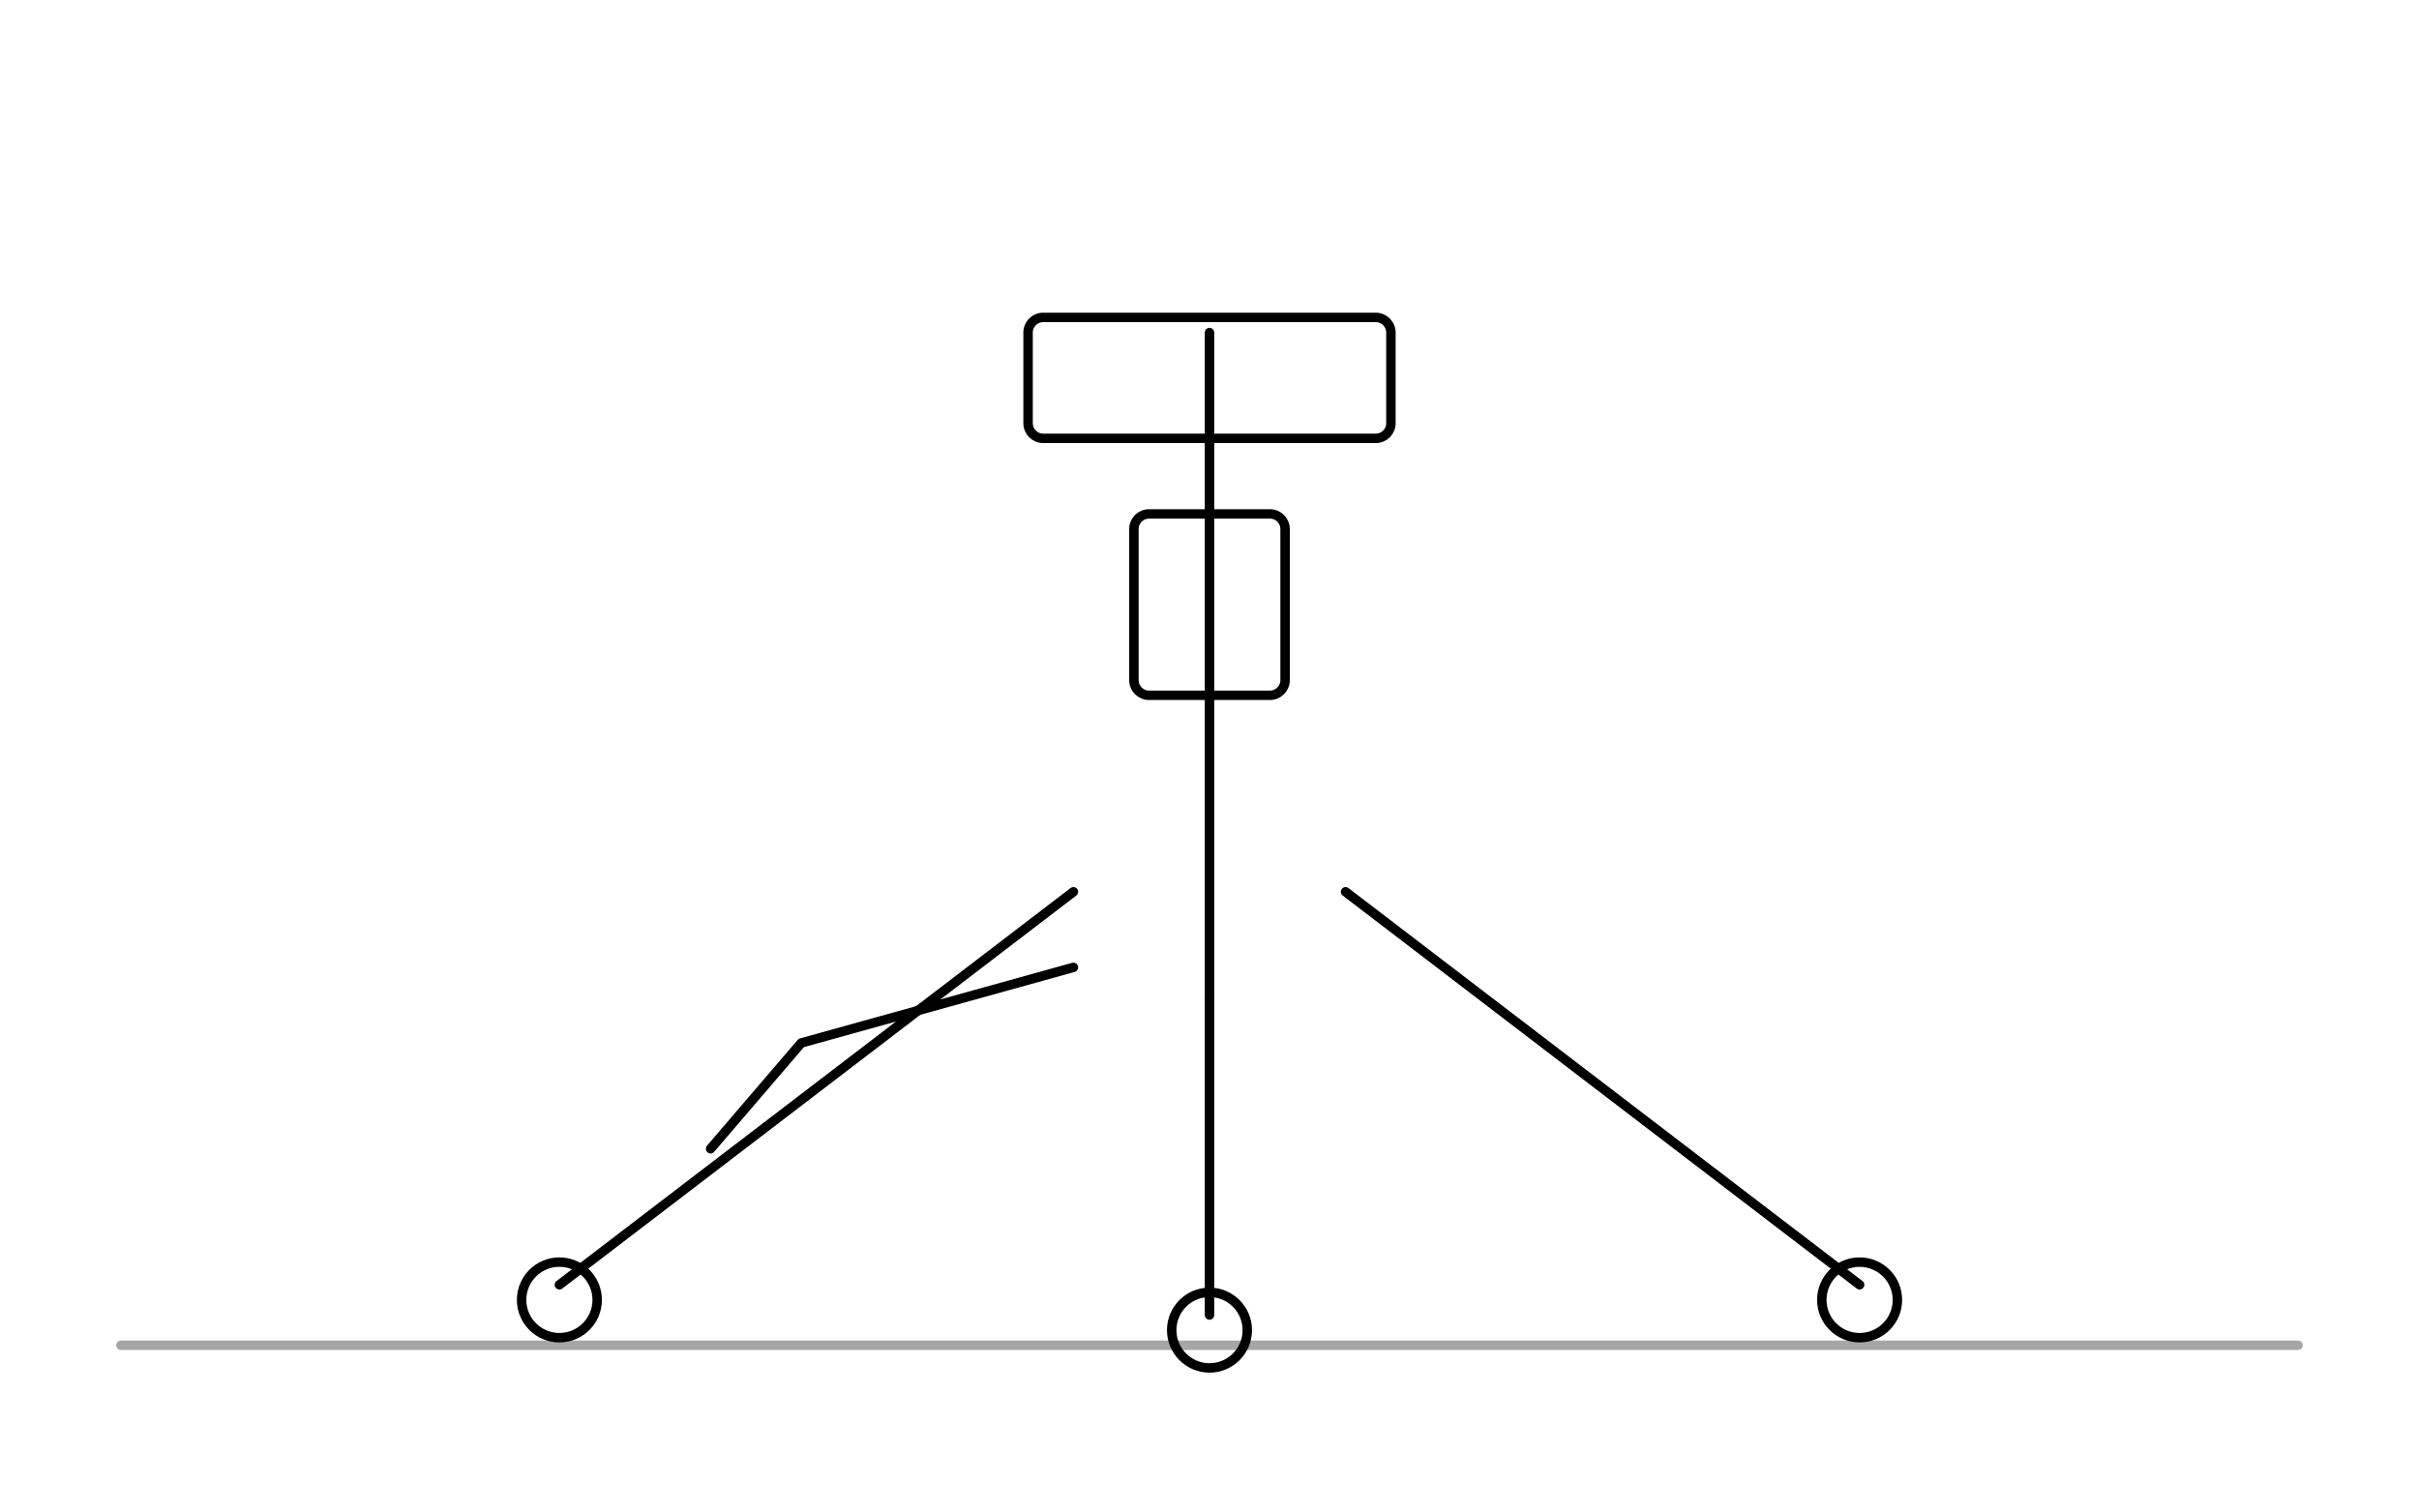
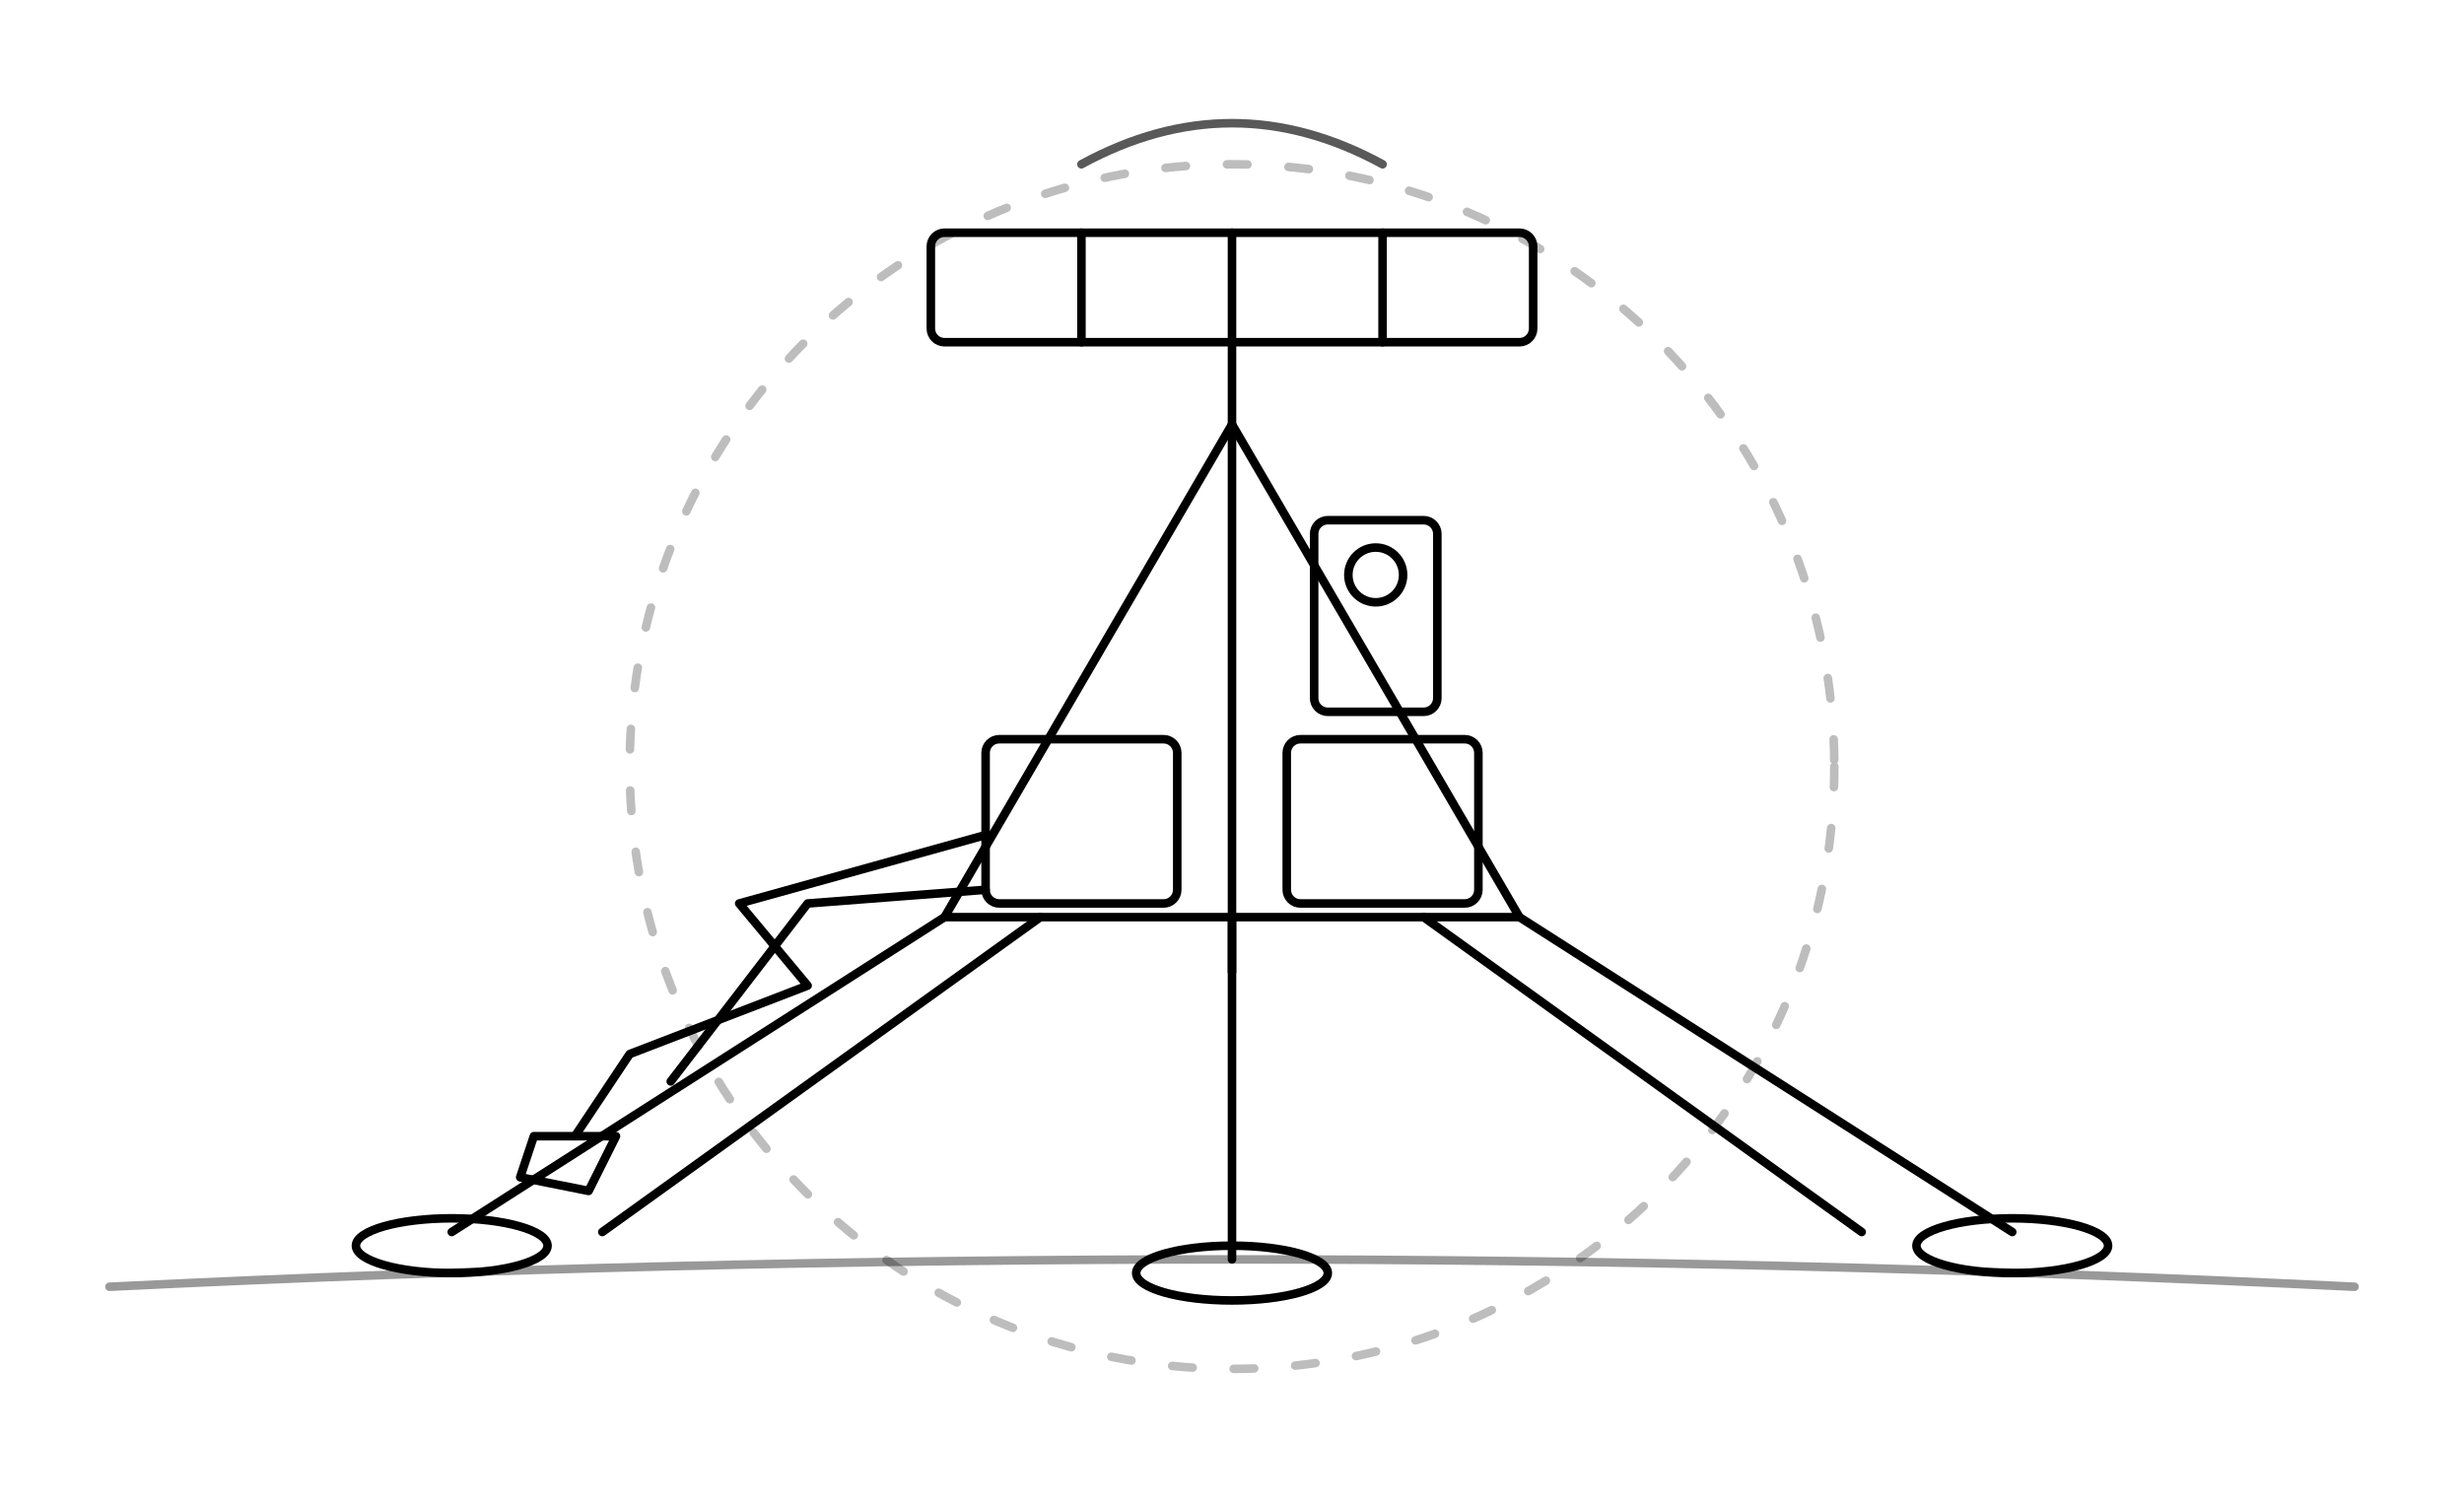
- <svg xmlns="http://www.w3.org/2000/svg" viewBox="0 0 320 200" fill="none" stroke="currentColor" stroke-width="1.25" stroke-linecap="round" stroke-linejoin="round" role="img" aria-labelledby="t-surv">
-   <path d="M160 44 L160 132" />
-   <rect x="136" y="42" width="48" height="16" rx="2" />
-   <rect x="150" y="68" width="20" height="24" rx="2" />
-   <path d="M142 118 L74 170 M178 118 L246 170 M160 132 L160 174" />
-   <circle cx="74" cy="172" r="5" />
-   <circle cx="160" cy="176" r="5" />
-   <circle cx="246" cy="172" r="5" />
-   <path d="M142 128 L106 138 L94 152" />
-   <path d="M16 178 L304 178" opacity="0.35" />
+ <svg xmlns="http://www.w3.org/2000/svg" viewBox="0 0 360 220" fill="none" stroke="currentColor" stroke-width="1.25" stroke-linecap="round" stroke-linejoin="round" role="img" aria-labelledby="t-surv">
+   <g class="svg-orbit" opacity="0.26">
+     <circle class="svg-dashed" cx="180" cy="112" r="88" stroke-dasharray="3 6" />
+   </g>
+   <g class="svg-signal" opacity="0.65">
+     <path d="M158 24 Q180 12 202 24" />
+   </g>
+   <g class="svg-craft">
+     <rect x="136" y="34" width="88" height="16" rx="2" />
+     <path d="M158 34 L158 50 M180 34 L180 50 M202 34 L202 50" />
+     <path d="M180 50 L180 142" />
+     <path d="M180 62 L138 134 L222 134 Z" />
+     <rect x="192" y="76" width="18" height="28" rx="2" />
+     <circle cx="201" cy="84" r="4" />
+     <rect x="144" y="108" width="28" height="24" rx="2" />
+     <rect x="188" y="108" width="28" height="24" rx="2" />
+     <path d="M144 122 L108 132 L118 144 L92 154 L84 166" />
+     <path d="M144 130 L118 132 L98 158" />
+     <path d="M78 166 L90 166 L86 174 L76 172 Z" />
+     <path d="M138 134 L66 180 M152 134 L88 180" />
+     <path d="M222 134 L294 180 M208 134 L272 180" />
+     <path d="M180 134 L180 184" />
+     <ellipse cx="66" cy="182" rx="14" ry="4" />
+     <ellipse cx="180" cy="186" rx="14" ry="4" />
+     <ellipse cx="294" cy="182" rx="14" ry="4" />
+   </g>
+   <path d="M16 188 Q180 180 344 188" opacity="0.4" />
</svg>
